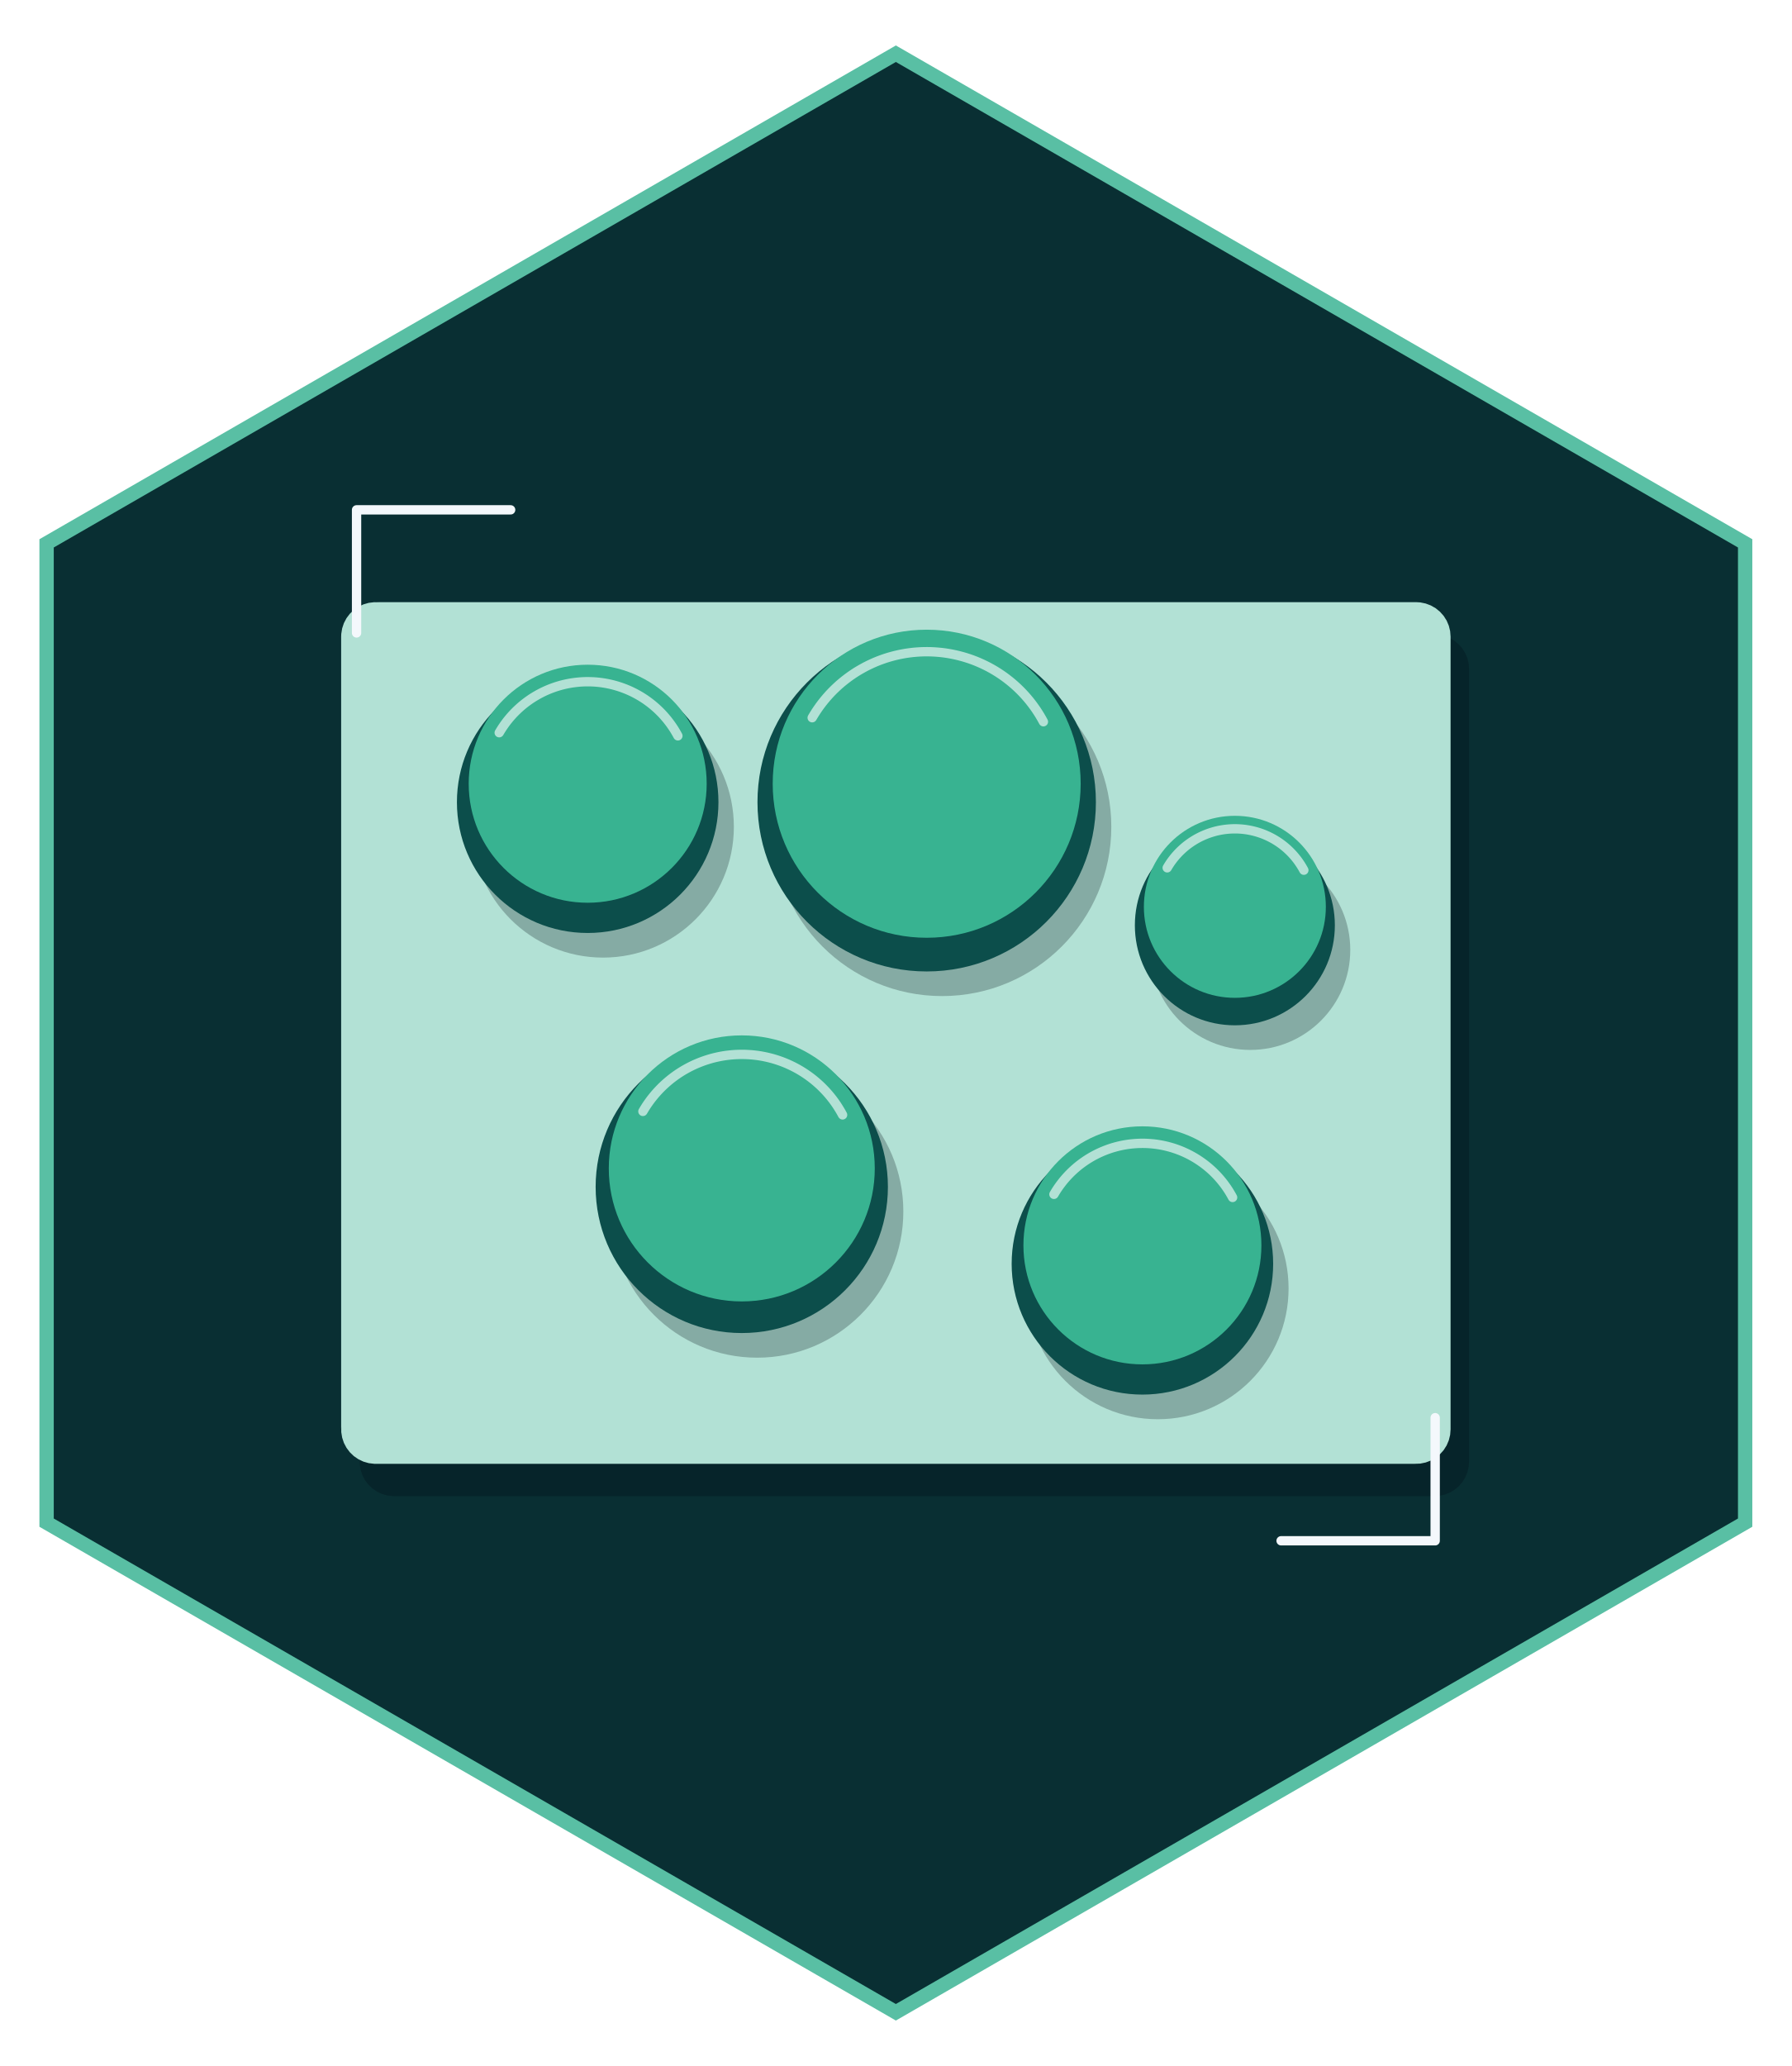
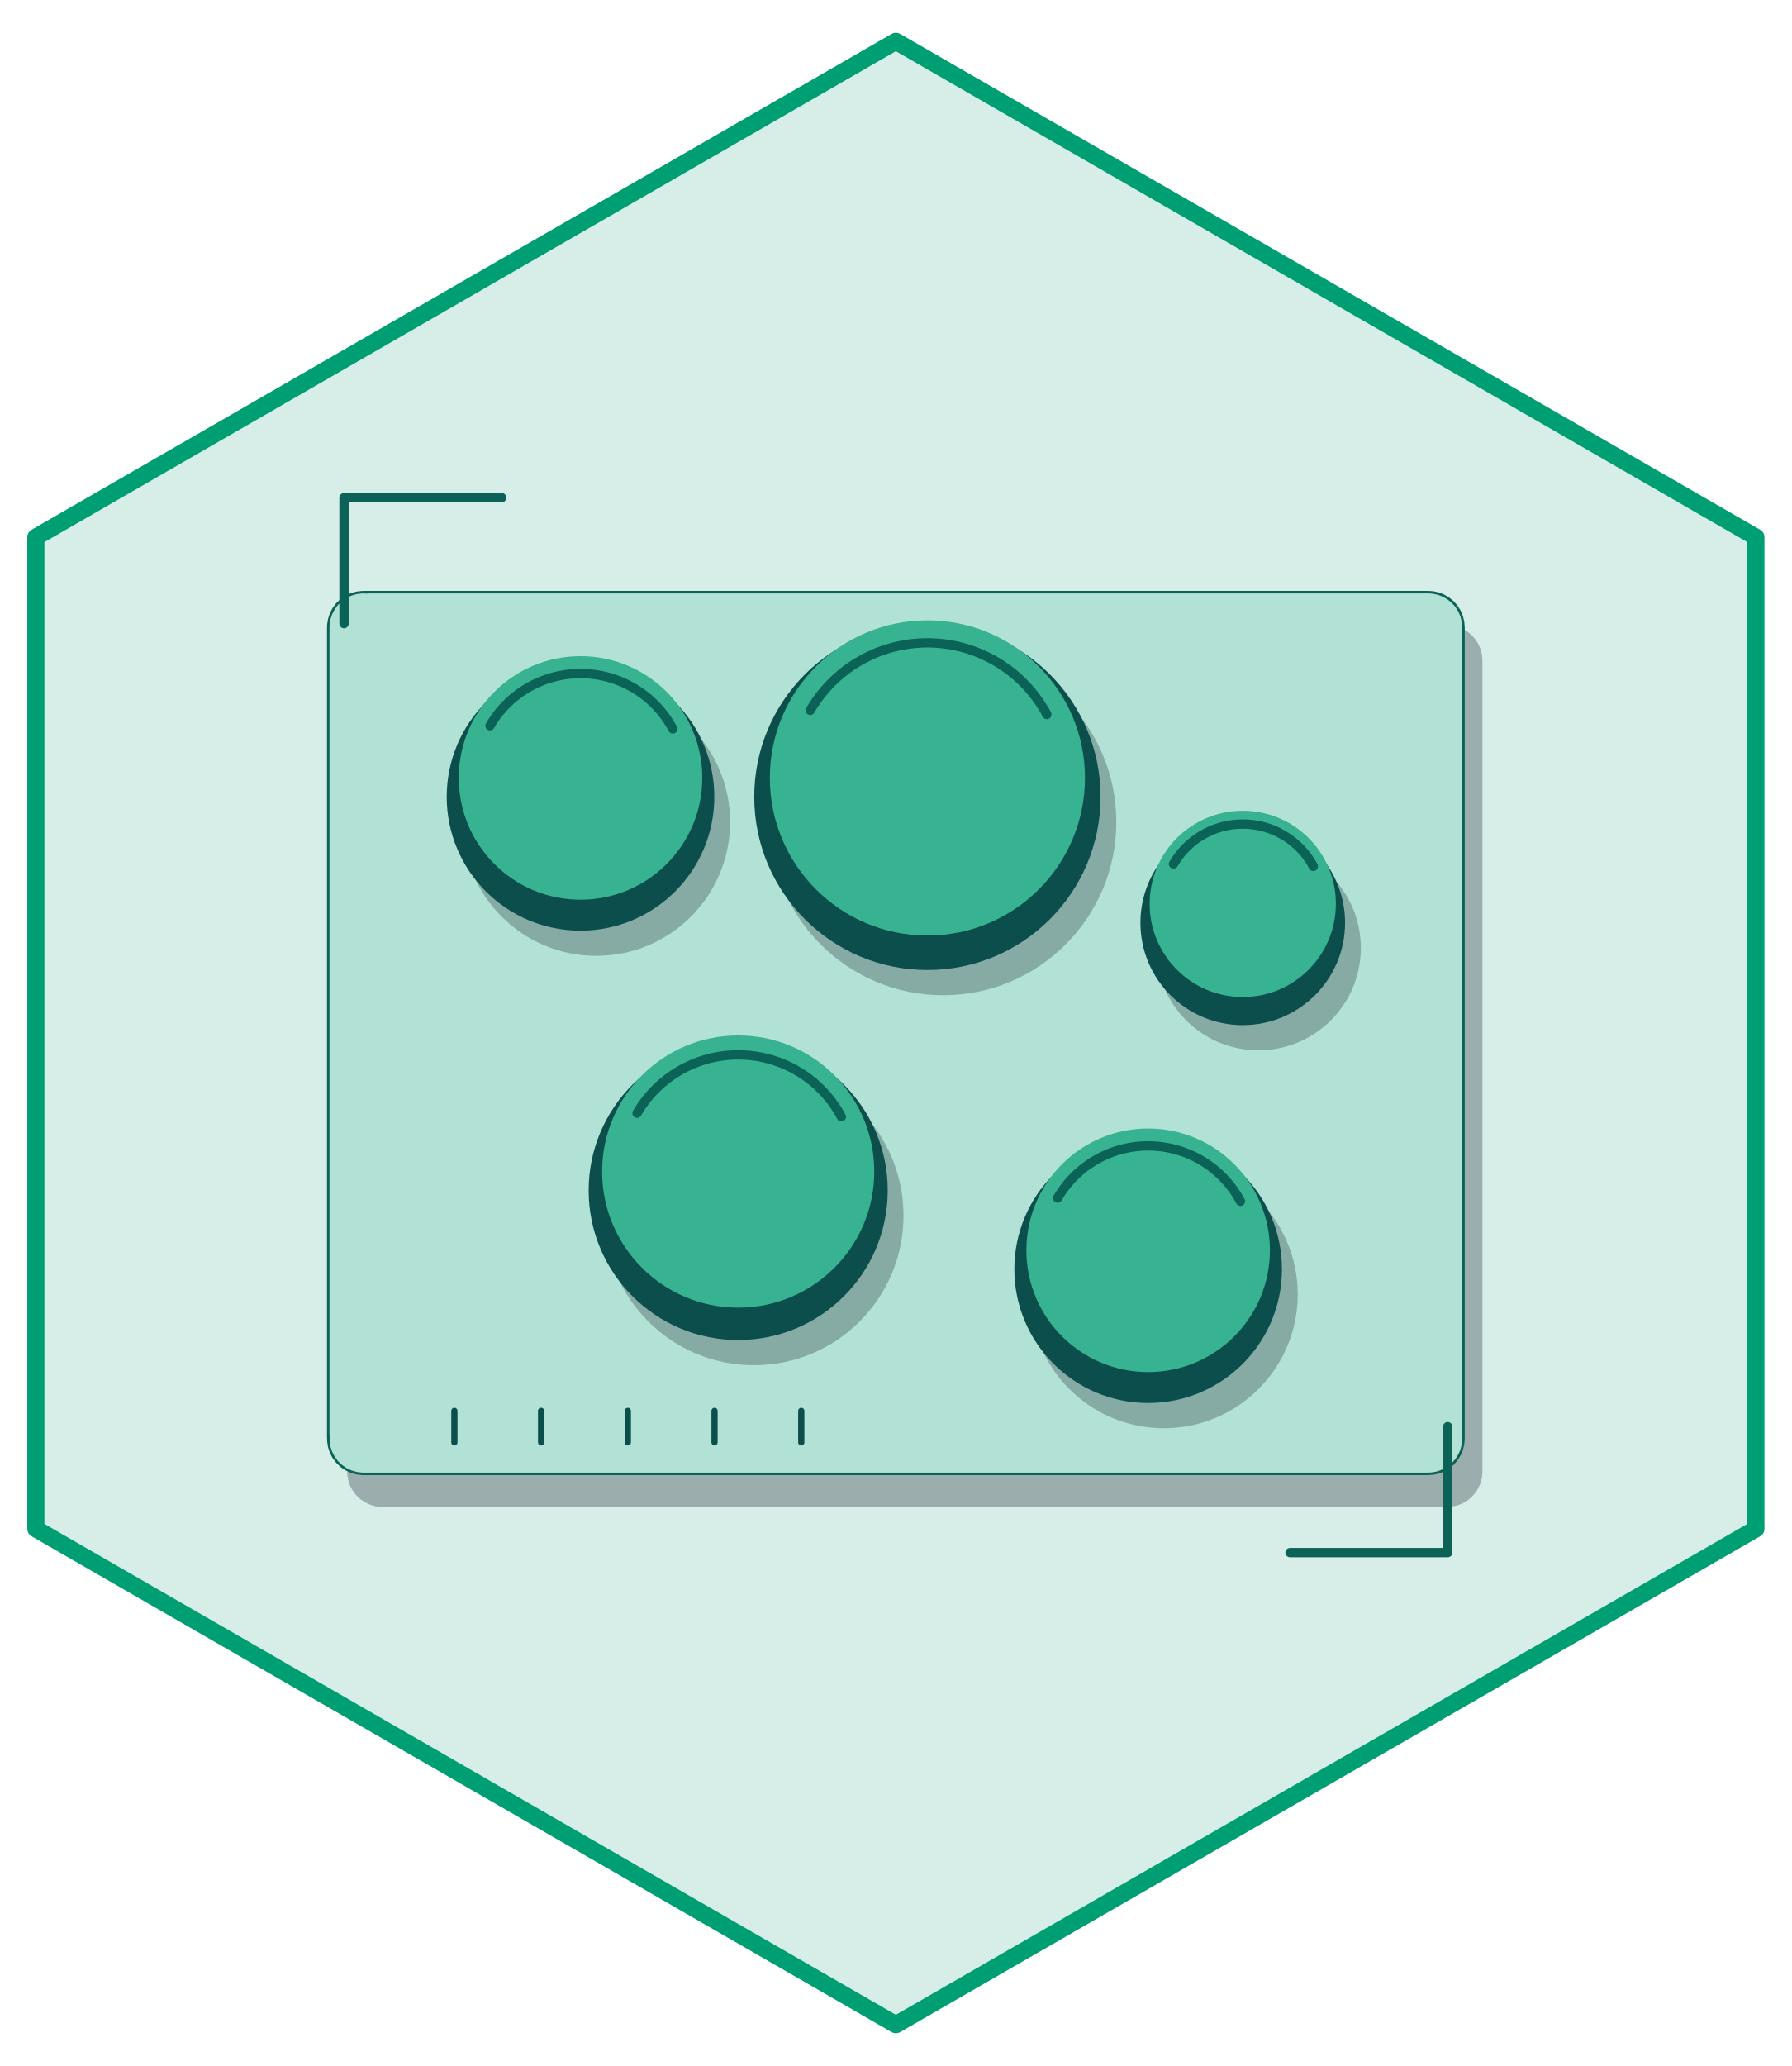
- <svg xmlns="http://www.w3.org/2000/svg" width="432" height="498" viewBox="0 0 432 498">
-   <path fill-rule="nonzero" fill="rgb(100%, 100%, 100%)" fill-opacity="1" d="M 216 4.98 L 427.68 126.988 L 427.68 371.012 L 216 493.02 L 4.32 371.012 L 4.32 126.988 Z M 216 4.98 " />
-   <path fill-rule="nonzero" fill="rgb(34.902%, 74.902%, 64.314%)" fill-opacity="1" d="M 216 10.957 L 422.496 129.977 L 422.496 368.023 L 216 487.043 L 9.504 368.023 L 9.504 129.977 Z M 216 10.957 " />
-   <path fill-rule="nonzero" fill="rgb(3.529%, 18.431%, 20%)" fill-opacity="1" d="M 216 14.941 L 419.039 131.969 L 419.039 366.031 L 216 483.059 L 12.961 366.031 L 12.961 131.969 Z M 216 14.941 " />
-   <path fill-rule="nonzero" fill="rgb(1.176%, 3.922%, 7.059%)" fill-opacity="0.278" d="M 95.02 360.641 L 345.898 360.641 L 345.562 360.633 L 346.898 360.582 L 348.207 360.312 L 349.457 359.84 L 350.617 359.172 L 351.652 358.324 L 352.539 357.324 L 353.254 356.195 L 353.777 354.965 L 354.098 353.664 L 354.207 352.332 L 354.207 161.246 L 354.098 159.91 L 353.777 158.613 L 353.254 157.383 L 352.539 156.254 L 351.652 155.254 L 350.617 154.406 L 349.457 153.738 L 348.207 153.266 L 346.898 152.996 L 345.898 152.938 L 95.02 152.938 L 96.02 152.996 L 94.684 152.941 L 93.355 153.105 L 92.074 153.477 L 90.863 154.051 L 89.766 154.809 L 88.801 155.734 L 87.996 156.805 L 87.375 157.988 L 86.953 159.258 L 86.738 160.578 L 86.711 161.246 L 86.711 352.332 L 86.738 351.664 L 86.738 353 L 86.953 354.32 L 87.375 355.59 L 87.996 356.773 L 88.801 357.844 L 89.766 358.77 L 90.863 359.527 L 92.074 360.102 L 93.355 360.473 L 94.684 360.633 Z M 95.02 360.641 " />
-   <path fill-rule="nonzero" fill="rgb(69.804%, 88.235%, 83.529%)" fill-opacity="1" d="M 90.562 352.852 L 341.438 352.852 L 341.105 352.844 L 342.441 352.793 L 343.75 352.523 L 345 352.051 L 346.16 351.383 L 347.195 350.535 L 348.082 349.535 L 348.797 348.406 L 349.32 347.176 L 349.641 345.875 L 349.746 344.543 L 349.746 153.457 L 349.641 152.125 L 349.32 150.824 L 348.797 149.594 L 348.082 148.465 L 347.195 147.465 L 346.16 146.617 L 345 145.949 L 343.75 145.477 L 342.441 145.207 L 341.438 145.148 L 90.562 145.148 L 91.562 145.207 L 90.227 145.156 L 88.898 145.316 L 87.613 145.688 L 86.406 146.262 L 85.305 147.02 L 84.344 147.945 L 83.539 149.016 L 82.918 150.199 L 82.496 151.469 L 82.281 152.789 L 82.254 153.457 L 82.254 344.543 L 82.281 343.875 L 82.281 345.211 L 82.496 346.531 L 82.918 347.801 L 83.539 348.984 L 84.344 350.055 L 85.305 350.98 L 86.406 351.738 L 87.613 352.312 L 88.898 352.684 L 90.227 352.844 Z M 90.562 352.852 " />
-   <path fill-rule="nonzero" fill="rgb(1.176%, 3.922%, 7.059%)" fill-opacity="0.251" d="M 176.938 199.301 C 176.938 216.711 162.824 230.824 145.41 230.824 C 128 230.824 113.883 216.711 113.883 199.301 C 113.883 181.887 128 167.773 145.41 167.773 C 162.824 167.773 176.938 181.887 176.938 199.301 " />
-   <path fill-rule="nonzero" fill="rgb(4.706%, 30.588%, 29.412%)" fill-opacity="1" d="M 173.223 193.363 C 173.223 210.777 159.109 224.891 141.695 224.891 C 124.285 224.891 110.168 210.777 110.168 193.363 C 110.168 175.953 124.285 161.84 141.695 161.84 C 159.109 161.84 173.223 175.953 173.223 193.363 " />
-   <path fill-rule="nonzero" fill="rgb(21.961%, 70.196%, 56.863%)" fill-opacity="1" d="M 170.387 188.914 C 170.387 204.758 157.539 217.602 141.695 217.602 C 125.852 217.602 113.008 204.758 113.008 188.914 C 113.008 173.07 125.852 160.227 141.695 160.227 C 157.539 160.227 170.387 173.07 170.387 188.914 " />
-   <path fill="none" stroke-width="2.25" stroke-linecap="round" stroke-linejoin="round" stroke="rgb(69.804%, 88.235%, 83.529%)" stroke-opacity="1" stroke-miterlimit="10" d="M 163.445 177.371 L 163.125 176.789 L 162.789 176.215 L 162.441 175.652 L 162.074 175.102 L 161.695 174.559 L 161.297 174.023 L 160.891 173.5 L 160.465 172.992 L 160.031 172.492 L 159.582 172.004 L 159.117 171.531 L 158.641 171.066 L 158.152 170.617 L 157.652 170.18 L 157.141 169.758 L 156.621 169.352 L 156.086 168.957 L 155.543 168.574 L 154.988 168.211 L 154.426 167.859 L 153.852 167.527 L 153.27 167.207 L 152.68 166.902 L 152.082 166.617 L 151.477 166.344 L 150.863 166.09 L 150.242 165.852 L 149.617 165.629 L 148.984 165.426 L 148.348 165.238 L 147.707 165.066 L 147.062 164.914 L 146.41 164.777 L 145.758 164.66 L 145.102 164.559 L 144.445 164.477 L 143.781 164.41 L 143.121 164.363 L 142.457 164.336 L 141.793 164.324 L 141.129 164.328 L 140.465 164.355 L 139.805 164.395 L 139.145 164.457 L 138.484 164.535 L 137.828 164.629 L 137.172 164.742 L 136.523 164.871 L 135.875 165.02 L 135.23 165.184 L 134.594 165.367 L 133.961 165.566 L 133.332 165.785 L 132.711 166.016 L 132.098 166.266 L 131.488 166.535 L 130.887 166.816 L 130.297 167.117 L 129.711 167.43 L 129.137 167.762 L 128.57 168.105 L 128.012 168.465 L 127.465 168.844 L 126.93 169.234 L 126.402 169.637 L 125.887 170.055 L 125.383 170.488 L 124.895 170.934 L 124.414 171.391 L 123.945 171.863 L 123.492 172.348 L 123.051 172.844 L 122.625 173.352 L 122.211 173.867 L 121.812 174.398 L 121.43 174.938 L 121.059 175.488 L 120.703 176.051 L 120.363 176.617 " />
-   <path fill-rule="nonzero" fill="rgb(1.176%, 3.922%, 7.059%)" fill-opacity="0.251" d="M 267.945 199.301 C 267.945 221.832 249.68 240.098 227.145 240.098 C 204.613 240.098 186.348 221.832 186.348 199.301 C 186.348 176.766 204.613 158.5 227.145 158.5 C 249.68 158.5 267.945 176.766 267.945 199.301 " />
-   <path fill-rule="nonzero" fill="rgb(4.706%, 30.588%, 29.412%)" fill-opacity="1" d="M 264.23 193.363 C 264.23 215.898 245.965 234.164 223.43 234.164 C 200.898 234.164 182.633 215.898 182.633 193.363 C 182.633 170.832 200.898 152.566 223.43 152.566 C 245.965 152.566 264.23 170.832 264.23 193.363 " />
-   <path fill-rule="nonzero" fill="rgb(21.961%, 70.196%, 56.863%)" fill-opacity="1" d="M 260.559 188.914 C 260.559 209.418 243.934 226.043 223.43 226.043 C 202.926 226.043 186.305 209.418 186.305 188.914 C 186.305 168.41 202.926 151.785 223.43 151.785 C 243.934 151.785 260.559 168.41 260.559 188.914 " />
-   <path fill="none" stroke-width="2.25" stroke-linecap="round" stroke-linejoin="round" stroke="rgb(69.804%, 88.235%, 83.529%)" stroke-opacity="1" stroke-miterlimit="10" d="M 251.574 173.973 L 251.16 173.223 L 250.727 172.48 L 250.273 171.754 L 249.801 171.035 L 249.309 170.336 L 248.797 169.645 L 248.27 168.969 L 247.723 168.309 L 247.156 167.66 L 246.574 167.031 L 245.977 166.418 L 245.359 165.816 L 244.727 165.238 L 244.082 164.672 L 243.418 164.125 L 242.742 163.598 L 242.055 163.086 L 241.348 162.594 L 240.633 162.121 L 239.902 161.668 L 239.16 161.234 L 238.406 160.82 L 237.645 160.43 L 236.871 160.059 L 236.086 159.707 L 235.293 159.375 L 234.492 159.066 L 233.684 158.781 L 232.863 158.516 L 232.039 158.273 L 231.211 158.055 L 230.375 157.855 L 229.535 157.68 L 228.688 157.527 L 227.84 157.395 L 226.988 157.289 L 226.133 157.207 L 225.273 157.145 L 224.418 157.105 L 223.559 157.09 L 222.699 157.098 L 221.84 157.129 L 220.98 157.184 L 220.125 157.262 L 219.273 157.363 L 218.422 157.484 L 217.578 157.633 L 216.734 157.801 L 215.898 157.992 L 215.066 158.207 L 214.238 158.441 L 213.418 158.699 L 212.609 158.98 L 211.805 159.281 L 211.008 159.605 L 210.223 159.953 L 209.445 160.316 L 208.676 160.703 L 207.922 161.113 L 207.176 161.539 L 206.441 161.984 L 205.723 162.453 L 205.016 162.938 L 204.32 163.445 L 203.641 163.969 L 202.973 164.508 L 202.32 165.066 L 201.688 165.645 L 201.066 166.238 L 200.461 166.848 L 199.875 167.473 L 199.305 168.117 L 198.75 168.773 L 198.215 169.445 L 197.699 170.129 L 197.203 170.828 L 196.723 171.539 L 196.266 172.266 L 195.824 173.004 " />
-   <path fill-rule="nonzero" fill="rgb(1.176%, 3.922%, 7.059%)" fill-opacity="0.251" d="M 325.559 228.973 C 325.559 242.285 314.766 253.078 301.449 253.078 C 288.137 253.078 277.34 242.285 277.34 228.973 C 277.34 215.656 288.137 204.863 301.449 204.863 C 314.766 204.863 325.559 215.656 325.559 228.973 " />
-   <path fill-rule="nonzero" fill="rgb(4.706%, 30.588%, 29.412%)" fill-opacity="1" d="M 321.844 223.035 C 321.844 236.352 311.051 247.145 297.734 247.145 C 284.418 247.145 273.625 236.352 273.625 223.035 C 273.625 209.723 284.418 198.93 297.734 198.93 C 311.051 198.93 321.844 209.723 321.844 223.035 " />
-   <path fill-rule="nonzero" fill="rgb(21.961%, 70.196%, 56.863%)" fill-opacity="1" d="M 319.672 218.586 C 319.672 230.703 309.852 240.523 297.734 240.523 C 285.617 240.523 275.797 230.703 275.797 218.586 C 275.797 206.469 285.617 196.648 297.734 196.648 C 309.852 196.648 319.672 206.469 319.672 218.586 " />
-   <path fill="none" stroke-width="2.25" stroke-linecap="round" stroke-linejoin="round" stroke="rgb(69.804%, 88.235%, 83.529%)" stroke-opacity="1" stroke-miterlimit="10" d="M 314.367 209.758 L 314.121 209.312 L 313.863 208.875 L 313.598 208.445 L 313.316 208.023 L 313.027 207.605 L 312.727 207.199 L 312.41 206.801 L 312.09 206.41 L 311.754 206.027 L 311.41 205.656 L 311.055 205.293 L 310.691 204.938 L 310.32 204.594 L 309.938 204.262 L 309.547 203.938 L 309.148 203.625 L 308.738 203.324 L 308.324 203.035 L 307.898 202.754 L 307.469 202.488 L 307.031 202.23 L 306.586 201.988 L 306.133 201.754 L 305.676 201.535 L 305.211 201.328 L 304.746 201.133 L 304.27 200.949 L 303.793 200.781 L 303.309 200.625 L 302.82 200.48 L 302.332 200.352 L 301.836 200.234 L 301.34 200.129 L 300.84 200.039 L 300.34 199.961 L 299.836 199.898 L 299.332 199.848 L 298.824 199.812 L 298.316 199.789 L 297.809 199.781 L 297.301 199.785 L 296.793 199.805 L 296.289 199.836 L 295.781 199.883 L 295.277 199.941 L 294.777 200.016 L 294.273 200.102 L 293.777 200.199 L 293.281 200.312 L 292.789 200.441 L 292.305 200.582 L 291.82 200.734 L 291.34 200.898 L 290.863 201.078 L 290.395 201.27 L 289.93 201.473 L 289.469 201.688 L 289.016 201.918 L 288.57 202.156 L 288.129 202.41 L 287.695 202.676 L 287.27 202.949 L 286.852 203.238 L 286.441 203.535 L 286.039 203.844 L 285.645 204.164 L 285.262 204.496 L 284.887 204.836 L 284.52 205.188 L 284.16 205.547 L 283.816 205.918 L 283.477 206.297 L 283.152 206.684 L 282.836 207.082 L 282.531 207.484 L 282.234 207.898 L 281.953 208.32 L 281.68 208.75 L 281.422 209.184 " />
-   <path fill-rule="nonzero" fill="rgb(1.176%, 3.922%, 7.059%)" fill-opacity="0.251" d="M 217.801 292.023 C 217.801 311.484 202.023 327.262 182.562 327.262 C 163.102 327.262 147.328 311.484 147.328 292.023 C 147.328 272.566 163.102 256.789 182.562 256.789 C 202.023 256.789 217.801 272.566 217.801 292.023 " />
-   <path fill-rule="nonzero" fill="rgb(4.706%, 30.588%, 29.412%)" fill-opacity="1" d="M 214.082 286.09 C 214.082 305.551 198.309 321.324 178.848 321.324 C 159.387 321.324 143.613 305.551 143.613 286.09 C 143.613 266.629 159.387 250.855 178.848 250.855 C 198.309 250.855 214.082 266.629 214.082 286.09 " />
-   <path fill-rule="nonzero" fill="rgb(21.961%, 70.196%, 56.863%)" fill-opacity="1" d="M 210.914 281.641 C 210.914 299.348 196.559 313.703 178.848 313.703 C 161.141 313.703 146.785 299.348 146.785 281.641 C 146.785 263.93 161.141 249.574 178.848 249.574 C 196.559 249.574 210.914 263.93 210.914 281.641 " />
-   <path fill="none" stroke-width="2.25" stroke-linecap="round" stroke-linejoin="round" stroke="rgb(69.804%, 88.235%, 83.529%)" stroke-opacity="1" stroke-miterlimit="10" d="M 203.156 268.738 L 202.797 268.086 L 202.422 267.449 L 202.031 266.82 L 201.625 266.199 L 201.199 265.594 L 200.758 264.996 L 200.301 264.414 L 199.828 263.844 L 199.34 263.285 L 198.836 262.742 L 198.32 262.211 L 197.789 261.691 L 197.242 261.191 L 196.684 260.703 L 196.113 260.23 L 195.527 259.773 L 194.93 259.332 L 194.324 258.91 L 193.703 258.5 L 193.074 258.109 L 192.434 257.734 L 191.781 257.379 L 191.125 257.039 L 190.453 256.719 L 189.777 256.414 L 189.094 256.129 L 188.402 255.863 L 187.703 255.617 L 186.996 255.387 L 186.285 255.176 L 185.566 254.988 L 184.844 254.816 L 184.117 254.664 L 183.391 254.531 L 182.656 254.418 L 181.918 254.328 L 181.18 254.254 L 180.441 254.203 L 179.699 254.168 L 178.957 254.156 L 178.215 254.164 L 177.473 254.191 L 176.734 254.238 L 175.996 254.305 L 175.258 254.391 L 174.523 254.496 L 173.793 254.621 L 173.066 254.77 L 172.34 254.934 L 171.621 255.117 L 170.91 255.324 L 170.203 255.547 L 169.5 255.789 L 168.805 256.051 L 168.121 256.328 L 167.441 256.625 L 166.77 256.941 L 166.105 257.277 L 165.453 257.629 L 164.809 257.996 L 164.176 258.383 L 163.555 258.785 L 162.941 259.207 L 162.344 259.641 L 161.754 260.094 L 161.18 260.562 L 160.617 261.047 L 160.07 261.543 L 159.531 262.055 L 159.012 262.582 L 158.504 263.125 L 158.012 263.676 L 157.535 264.246 L 157.07 264.824 L 156.625 265.418 L 156.195 266.02 L 155.781 266.637 L 155.387 267.262 L 155.008 267.898 " />
-   <path fill-rule="nonzero" fill="rgb(1.176%, 3.922%, 7.059%)" fill-opacity="0.251" d="M 310.684 310.57 C 310.684 327.98 296.57 342.098 279.16 342.098 C 261.746 342.098 247.633 327.98 247.633 310.57 C 247.633 293.156 261.746 279.043 279.16 279.043 C 296.57 279.043 310.684 293.156 310.684 310.57 " />
-   <path fill-rule="nonzero" fill="rgb(4.706%, 30.588%, 29.412%)" fill-opacity="1" d="M 306.969 304.637 C 306.969 322.047 292.855 336.16 275.441 336.16 C 258.031 336.16 243.918 322.047 243.918 304.637 C 243.918 287.223 258.031 273.109 275.441 273.109 C 292.855 273.109 306.969 287.223 306.969 304.637 " />
-   <path fill-rule="nonzero" fill="rgb(21.961%, 70.196%, 56.863%)" fill-opacity="1" d="M 304.133 300.184 C 304.133 316.027 291.289 328.875 275.441 328.875 C 259.598 328.875 246.754 316.027 246.754 300.184 C 246.754 284.34 259.598 271.496 275.441 271.496 C 291.289 271.496 304.133 284.34 304.133 300.184 " />
-   <path fill="none" stroke-width="2.25" stroke-linecap="round" stroke-linejoin="round" stroke="rgb(69.804%, 88.235%, 83.529%)" stroke-opacity="1" stroke-miterlimit="10" d="M 297.191 288.641 L 296.871 288.059 L 296.535 287.488 L 296.188 286.922 L 295.82 286.371 L 295.441 285.828 L 295.047 285.293 L 294.637 284.773 L 294.215 284.262 L 293.777 283.762 L 293.328 283.273 L 292.863 282.801 L 292.391 282.336 L 291.902 281.887 L 291.402 281.453 L 290.891 281.031 L 290.367 280.621 L 289.832 280.227 L 289.289 279.848 L 288.734 279.48 L 288.172 279.133 L 287.598 278.797 L 287.016 278.477 L 286.426 278.172 L 285.828 277.887 L 285.223 277.613 L 284.609 277.359 L 283.992 277.121 L 283.363 276.898 L 282.734 276.695 L 282.098 276.508 L 281.453 276.336 L 280.809 276.184 L 280.16 276.047 L 279.508 275.93 L 278.852 275.828 L 278.191 275.746 L 277.531 275.684 L 276.867 275.637 L 276.203 275.605 L 275.543 275.594 L 274.879 275.602 L 274.215 275.625 L 273.551 275.668 L 272.891 275.727 L 272.23 275.805 L 271.574 275.898 L 270.918 276.012 L 270.27 276.141 L 269.621 276.289 L 268.98 276.457 L 268.34 276.637 L 267.707 276.836 L 267.078 277.055 L 266.457 277.289 L 265.844 277.539 L 265.234 277.805 L 264.637 278.086 L 264.043 278.387 L 263.457 278.699 L 262.883 279.031 L 262.316 279.375 L 261.758 279.738 L 261.211 280.113 L 260.676 280.504 L 260.148 280.906 L 259.637 281.324 L 259.133 281.758 L 258.641 282.203 L 258.16 282.664 L 257.695 283.133 L 257.242 283.617 L 256.801 284.113 L 256.371 284.621 L 255.961 285.141 L 255.562 285.668 L 255.176 286.211 L 254.805 286.758 L 254.449 287.32 L 254.113 287.891 " />
-   <path fill="none" stroke-width="2.25" stroke-linecap="round" stroke-linejoin="round" stroke="rgb(95.686%, 97.255%, 98.824%)" stroke-opacity="1" stroke-miterlimit="10" d="M 85.969 152.566 L 85.969 122.895 L 123.121 122.895 " />
-   <path fill="none" stroke-width="2.25" stroke-linecap="round" stroke-linejoin="round" stroke="rgb(95.686%, 97.255%, 98.824%)" stroke-opacity="1" stroke-miterlimit="10" d="M 308.879 371.398 L 346.031 371.398 L 346.031 341.727 " />
+ <svg xmlns="http://www.w3.org/2000/svg" width="432pt" height="498pt" viewBox="0 0 432 498">
+   <path fill-rule="nonzero" fill="rgb(84.314%, 92.941%, 90.588%)" fill-opacity="1" stroke-width="4.125" stroke-linecap="round" stroke-linejoin="round" stroke="rgb(0%, 61.961%, 45.098%)" stroke-opacity="1" stroke-miterlimit="10" d="M 216 9.961 L 423.359 129.48 L 423.359 368.52 L 216 488.039 L 8.641 368.52 L 8.641 129.48 Z M 216 9.961 " />
+   <path fill-rule="nonzero" fill="rgb(1.176%, 3.922%, 7.059%)" fill-opacity="0.278" d="M 92.207 363.238 L 348.918 363.238 L 348.574 363.23 L 349.941 363.176 L 351.285 362.902 L 352.562 362.418 L 353.746 361.734 L 354.809 360.867 L 355.715 359.844 L 356.445 358.688 L 356.98 357.43 L 357.309 356.102 L 357.418 354.734 L 357.418 159.203 L 357.309 157.84 L 356.98 156.512 L 356.445 155.254 L 355.715 154.098 L 354.809 153.074 L 353.746 152.207 L 352.562 151.523 L 351.285 151.039 L 349.941 150.766 L 348.918 150.703 L 92.207 150.703 L 93.23 150.766 L 91.863 150.711 L 90.504 150.875 L 89.191 151.254 L 87.953 151.84 L 86.828 152.617 L 85.844 153.566 L 85.02 154.66 L 84.383 155.871 L 83.953 157.168 L 83.73 158.52 L 83.703 159.203 L 83.703 354.734 L 83.73 354.051 L 83.73 355.422 L 83.953 356.77 L 84.383 358.07 L 85.02 359.281 L 85.844 360.375 L 86.828 361.32 L 87.953 362.098 L 89.191 362.684 L 90.504 363.066 L 91.863 363.23 Z M 92.207 363.238 " />
+   <path fill-rule="nonzero" fill="rgb(69.804%, 88.235%, 83.529%)" fill-opacity="1" stroke-width="0.6" stroke-linecap="round" stroke-linejoin="round" stroke="rgb(3.922%, 38.824%, 33.725%)" stroke-opacity="1" stroke-miterlimit="10" d="M 87.645 355.266 L 344.355 355.266 L 344.016 355.262 L 345.383 355.207 L 346.723 354.934 L 348 354.445 L 349.184 353.762 L 350.246 352.898 L 351.152 351.875 L 351.883 350.719 L 352.422 349.457 L 352.746 348.129 L 352.859 346.766 L 352.859 151.234 L 352.746 149.871 L 352.422 148.543 L 351.883 147.281 L 351.152 146.125 L 350.246 145.102 L 349.184 144.238 L 348 143.555 L 346.723 143.066 L 345.383 142.793 L 344.355 142.734 L 87.645 142.734 L 88.668 142.793 L 87.301 142.738 L 85.941 142.902 L 84.629 143.285 L 83.395 143.871 L 82.266 144.648 L 81.281 145.598 L 80.457 146.691 L 79.824 147.902 L 79.391 149.199 L 79.172 150.551 L 79.141 151.234 L 79.141 346.766 L 79.172 346.082 L 79.172 347.449 L 79.391 348.801 L 79.824 350.098 L 80.457 351.309 L 81.281 352.402 L 82.266 353.352 L 83.395 354.129 L 84.629 354.715 L 85.941 355.098 L 87.301 355.262 Z M 87.645 355.266 " />
+   <path fill-rule="nonzero" fill="rgb(1.176%, 3.922%, 7.059%)" fill-opacity="0.251" d="M 176.031 198.145 C 176.031 215.961 161.586 230.402 143.77 230.402 C 125.953 230.402 111.512 215.961 111.512 198.145 C 111.512 180.328 125.953 165.883 143.77 165.883 C 161.586 165.883 176.031 180.328 176.031 198.145 " />
+   <path fill-rule="nonzero" fill="rgb(4.706%, 30.588%, 29.412%)" fill-opacity="1" d="M 172.227 192.07 C 172.227 209.887 157.785 224.332 139.969 224.332 C 122.152 224.332 107.707 209.887 107.707 192.07 C 107.707 174.254 122.152 159.812 139.969 159.812 C 157.785 159.812 172.227 174.254 172.227 192.07 " />
+   <path fill-rule="nonzero" fill="rgb(21.961%, 70.196%, 56.863%)" fill-opacity="1" d="M 169.324 187.516 C 169.324 203.73 156.18 216.871 139.969 216.871 C 123.754 216.871 110.613 203.73 110.613 187.516 C 110.613 171.305 123.754 158.16 139.969 158.16 C 156.18 158.16 169.324 171.305 169.324 187.516 " />
+   <path fill="none" stroke-width="2.25" stroke-linecap="round" stroke-linejoin="round" stroke="rgb(3.922%, 38.824%, 33.725%)" stroke-opacity="1" stroke-miterlimit="10" d="M 162.223 175.703 L 161.895 175.109 L 161.551 174.523 L 161.195 173.949 L 160.82 173.383 L 160.43 172.824 L 160.027 172.281 L 159.609 171.746 L 159.176 171.223 L 158.727 170.711 L 158.27 170.215 L 157.793 169.727 L 157.309 169.254 L 156.809 168.793 L 156.297 168.348 L 155.773 167.918 L 155.238 167.5 L 154.691 167.094 L 154.137 166.707 L 153.57 166.332 L 152.992 165.973 L 152.406 165.633 L 151.812 165.305 L 151.207 164.992 L 150.594 164.699 L 149.977 164.422 L 149.348 164.16 L 148.715 163.918 L 148.074 163.691 L 147.426 163.48 L 146.777 163.289 L 146.121 163.113 L 145.457 162.957 L 144.793 162.82 L 144.125 162.699 L 143.453 162.598 L 142.781 162.512 L 142.105 162.445 L 141.426 162.395 L 140.746 162.367 L 140.066 162.355 L 139.391 162.359 L 138.711 162.387 L 138.031 162.43 L 137.355 162.488 L 136.68 162.57 L 136.008 162.668 L 135.34 162.781 L 134.672 162.914 L 134.012 163.066 L 133.352 163.234 L 132.699 163.422 L 132.051 163.629 L 131.41 163.848 L 130.773 164.086 L 130.145 164.344 L 129.523 164.617 L 128.91 164.906 L 128.301 165.211 L 127.703 165.531 L 127.117 165.871 L 126.535 166.227 L 125.965 166.594 L 125.406 166.977 L 124.855 167.379 L 124.32 167.793 L 123.793 168.219 L 123.277 168.66 L 122.773 169.117 L 122.285 169.586 L 121.805 170.07 L 121.344 170.562 L 120.891 171.07 L 120.453 171.59 L 120.031 172.121 L 119.621 172.664 L 119.23 173.215 L 118.852 173.781 L 118.488 174.352 L 118.141 174.934 " />
+   <path fill-rule="nonzero" fill="rgb(1.176%, 3.922%, 7.059%)" fill-opacity="0.251" d="M 269.152 198.145 C 269.152 221.199 250.461 239.891 227.406 239.891 C 204.348 239.891 185.656 221.199 185.656 198.145 C 185.656 175.086 204.348 156.395 227.406 156.395 C 250.461 156.395 269.152 175.086 269.152 198.145 " />
+   <path fill-rule="nonzero" fill="rgb(4.706%, 30.588%, 29.412%)" fill-opacity="1" d="M 265.352 192.07 C 265.352 215.129 246.66 233.82 223.602 233.82 C 200.547 233.82 181.855 215.129 181.855 192.07 C 181.855 169.016 200.547 150.324 223.602 150.324 C 246.66 150.324 265.352 169.016 265.352 192.07 " />
+   <path fill-rule="nonzero" fill="rgb(21.961%, 70.196%, 56.863%)" fill-opacity="1" d="M 261.594 187.516 C 261.594 208.5 244.586 225.508 223.602 225.508 C 202.621 225.508 185.613 208.5 185.613 187.516 C 185.613 166.535 202.621 149.527 223.602 149.527 C 244.586 149.527 261.594 166.535 261.594 187.516 " />
+   <path fill="none" stroke-width="2.25" stroke-linecap="round" stroke-linejoin="round" stroke="rgb(3.922%, 38.824%, 33.725%)" stroke-opacity="1" stroke-miterlimit="10" d="M 252.402 172.23 L 251.98 171.461 L 251.535 170.703 L 251.07 169.957 L 250.59 169.223 L 250.086 168.504 L 249.562 167.801 L 249.02 167.109 L 248.461 166.43 L 247.883 165.77 L 247.285 165.125 L 246.672 164.496 L 246.043 163.883 L 245.398 163.289 L 244.734 162.711 L 244.059 162.152 L 243.363 161.609 L 242.66 161.09 L 241.938 160.586 L 241.203 160.102 L 240.457 159.637 L 239.699 159.195 L 238.93 158.773 L 238.148 158.371 L 237.355 157.988 L 236.555 157.629 L 235.742 157.293 L 234.922 156.977 L 234.094 156.684 L 233.258 156.41 L 232.414 156.164 L 231.562 155.938 L 230.707 155.734 L 229.848 155.555 L 228.984 155.398 L 228.113 155.266 L 227.242 155.156 L 226.367 155.07 L 225.488 155.008 L 224.613 154.969 L 223.734 154.953 L 222.855 154.961 L 221.977 154.992 L 221.098 155.051 L 220.223 155.129 L 219.348 155.23 L 218.48 155.359 L 217.613 155.508 L 216.75 155.68 L 215.895 155.875 L 215.043 156.094 L 214.199 156.336 L 213.359 156.602 L 212.527 156.887 L 211.707 157.195 L 210.891 157.527 L 210.086 157.879 L 209.293 158.254 L 208.508 158.652 L 207.734 159.066 L 206.973 159.504 L 206.223 159.961 L 205.484 160.441 L 204.758 160.938 L 204.047 161.453 L 203.352 161.988 L 202.672 162.543 L 202.004 163.117 L 201.352 163.707 L 200.719 164.312 L 200.102 164.938 L 199.5 165.578 L 198.914 166.234 L 198.352 166.906 L 197.805 167.594 L 197.273 168.297 L 196.766 169.012 L 196.273 169.738 L 195.805 170.48 L 195.355 171.234 " />
+   <path fill-rule="nonzero" fill="rgb(1.176%, 3.922%, 7.059%)" fill-opacity="0.251" d="M 328.105 228.504 C 328.105 242.129 317.062 253.176 303.438 253.176 C 289.812 253.176 278.766 242.129 278.766 228.504 C 278.766 214.883 289.812 203.836 303.438 203.836 C 317.062 203.836 328.105 214.883 328.105 228.504 " />
+   <path fill-rule="nonzero" fill="rgb(4.706%, 30.588%, 29.412%)" fill-opacity="1" d="M 324.305 222.434 C 324.305 236.059 313.258 247.102 299.637 247.102 C 286.012 247.102 274.965 236.059 274.965 222.434 C 274.965 208.809 286.012 197.766 299.637 197.766 C 313.258 197.766 324.305 208.809 324.305 222.434 " />
+   <path fill-rule="nonzero" fill="rgb(21.961%, 70.196%, 56.863%)" fill-opacity="1" d="M 322.086 217.879 C 322.086 230.277 312.035 240.328 299.637 240.328 C 287.238 240.328 277.188 230.277 277.188 217.879 C 277.188 205.48 287.238 195.43 299.637 195.43 C 312.035 195.43 322.086 205.48 322.086 217.879 " />
+   <path fill="none" stroke-width="2.25" stroke-linecap="round" stroke-linejoin="round" stroke="rgb(3.922%, 38.824%, 33.725%)" stroke-opacity="1" stroke-miterlimit="10" d="M 316.652 208.844 L 316.402 208.391 L 316.141 207.941 L 315.867 207.504 L 315.582 207.07 L 315.281 206.645 L 314.973 206.227 L 314.652 205.82 L 314.324 205.418 L 313.98 205.027 L 313.629 204.648 L 313.266 204.277 L 312.895 203.914 L 312.512 203.562 L 312.121 203.223 L 311.723 202.891 L 311.312 202.57 L 310.895 202.262 L 310.469 201.965 L 310.035 201.68 L 309.594 201.406 L 309.148 201.145 L 308.691 200.895 L 308.23 200.656 L 307.762 200.43 L 307.289 200.219 L 306.809 200.02 L 306.324 199.832 L 305.832 199.66 L 305.34 199.5 L 304.84 199.352 L 304.34 199.219 L 303.832 199.098 L 303.324 198.992 L 302.812 198.898 L 302.301 198.82 L 301.785 198.758 L 301.27 198.707 L 300.75 198.668 L 300.23 198.645 L 299.711 198.637 L 299.191 198.641 L 298.672 198.66 L 298.156 198.695 L 297.637 198.742 L 297.121 198.801 L 296.609 198.875 L 296.094 198.965 L 295.586 199.066 L 295.078 199.184 L 294.578 199.312 L 294.078 199.453 L 293.582 199.609 L 293.09 199.781 L 292.605 199.961 L 292.125 200.156 L 291.648 200.367 L 291.18 200.59 L 290.715 200.82 L 290.258 201.066 L 289.809 201.328 L 289.363 201.598 L 288.93 201.879 L 288.5 202.172 L 288.078 202.477 L 287.668 202.793 L 287.266 203.121 L 286.871 203.461 L 286.488 203.809 L 286.113 204.168 L 285.746 204.535 L 285.391 204.914 L 285.047 205.305 L 284.711 205.699 L 284.391 206.105 L 284.078 206.52 L 283.777 206.941 L 283.488 207.375 L 283.211 207.812 L 282.941 208.258 " />
+   <path fill-rule="nonzero" fill="rgb(1.176%, 3.922%, 7.059%)" fill-opacity="0.251" d="M 217.84 293.023 C 217.84 312.938 201.699 329.082 181.785 329.082 C 161.871 329.082 145.73 312.938 145.73 293.023 C 145.73 273.113 161.871 256.969 181.785 256.969 C 201.699 256.969 217.84 273.113 217.84 293.023 " />
+   <path fill-rule="nonzero" fill="rgb(4.706%, 30.588%, 29.412%)" fill-opacity="1" d="M 214.039 286.953 C 214.039 306.867 197.898 323.008 177.984 323.008 C 158.07 323.008 141.93 306.867 141.93 286.953 C 141.93 267.039 158.07 250.898 177.984 250.898 C 197.898 250.898 214.039 267.039 214.039 286.953 " />
+   <path fill-rule="nonzero" fill="rgb(21.961%, 70.196%, 56.863%)" fill-opacity="1" d="M 210.793 282.398 C 210.793 300.52 196.105 315.207 177.984 315.207 C 159.863 315.207 145.176 300.52 145.176 282.398 C 145.176 264.277 159.863 249.59 177.984 249.59 C 196.105 249.59 210.793 264.277 210.793 282.398 " />
+   <path fill="none" stroke-width="2.25" stroke-linecap="round" stroke-linejoin="round" stroke="rgb(3.922%, 38.824%, 33.725%)" stroke-opacity="1" stroke-miterlimit="10" d="M 202.855 269.195 L 202.492 268.531 L 202.109 267.875 L 201.707 267.234 L 201.289 266.602 L 200.855 265.98 L 200.402 265.371 L 199.934 264.773 L 199.449 264.188 L 198.953 263.617 L 198.438 263.059 L 197.906 262.516 L 197.363 261.988 L 196.805 261.473 L 196.234 260.977 L 195.648 260.492 L 195.051 260.023 L 194.441 259.574 L 193.82 259.141 L 193.184 258.723 L 192.539 258.32 L 191.887 257.938 L 191.219 257.574 L 190.547 257.227 L 189.859 256.898 L 189.168 256.586 L 188.469 256.297 L 187.758 256.023 L 187.043 255.77 L 186.32 255.535 L 185.594 255.32 L 184.859 255.125 L 184.121 254.949 L 183.379 254.797 L 182.629 254.66 L 181.879 254.547 L 181.125 254.449 L 180.371 254.375 L 179.613 254.324 L 178.855 254.289 L 178.098 254.277 L 177.336 254.281 L 176.578 254.309 L 175.82 254.359 L 175.062 254.426 L 174.309 254.516 L 173.559 254.625 L 172.812 254.754 L 172.066 254.902 L 171.328 255.07 L 170.59 255.262 L 169.859 255.469 L 169.137 255.699 L 168.418 255.945 L 167.707 256.215 L 167.004 256.5 L 166.312 256.805 L 165.625 257.129 L 164.945 257.469 L 164.277 257.828 L 163.621 258.207 L 162.973 258.602 L 162.336 259.016 L 161.711 259.445 L 161.094 259.891 L 160.496 260.352 L 159.906 260.832 L 159.328 261.324 L 158.77 261.836 L 158.219 262.359 L 157.688 262.898 L 157.168 263.453 L 156.664 264.02 L 156.176 264.598 L 155.703 265.191 L 155.246 265.797 L 154.805 266.414 L 154.383 267.047 L 153.977 267.688 L 153.59 268.336 " />
+   <path fill-rule="nonzero" fill="rgb(1.176%, 3.922%, 7.059%)" fill-opacity="0.251" d="M 312.887 312 C 312.887 329.816 298.445 344.262 280.629 344.262 C 262.812 344.262 248.367 329.816 248.367 312 C 248.367 294.184 262.812 279.742 280.629 279.742 C 298.445 279.742 312.887 294.184 312.887 312 " />
+   <path fill-rule="nonzero" fill="rgb(4.706%, 30.588%, 29.412%)" fill-opacity="1" d="M 309.086 305.93 C 309.086 323.746 294.641 338.188 276.824 338.188 C 259.008 338.188 244.566 323.746 244.566 305.93 C 244.566 288.113 259.008 273.668 276.824 273.668 C 294.641 273.668 309.086 288.113 309.086 305.93 " />
+   <path fill-rule="nonzero" fill="rgb(21.961%, 70.196%, 56.863%)" fill-opacity="1" d="M 306.184 301.375 C 306.184 317.586 293.039 330.73 276.824 330.73 C 260.613 330.73 247.469 317.586 247.469 301.375 C 247.469 285.16 260.613 272.02 276.824 272.02 C 293.039 272.02 306.184 285.16 306.184 301.375 " />
+   <path fill="none" stroke-width="2.25" stroke-linecap="round" stroke-linejoin="round" stroke="rgb(3.922%, 38.824%, 33.725%)" stroke-opacity="1" stroke-miterlimit="10" d="M 299.078 289.562 L 298.754 288.969 L 298.41 288.383 L 298.051 287.805 L 297.676 287.238 L 297.289 286.684 L 296.883 286.137 L 296.465 285.605 L 296.031 285.082 L 295.586 284.57 L 295.125 284.07 L 294.652 283.586 L 294.164 283.113 L 293.664 282.652 L 293.156 282.207 L 292.633 281.773 L 292.098 281.355 L 291.551 280.953 L 290.992 280.562 L 290.426 280.191 L 289.852 279.832 L 289.262 279.488 L 288.668 279.164 L 288.062 278.852 L 287.453 278.559 L 286.832 278.281 L 286.207 278.02 L 285.57 277.777 L 284.93 277.547 L 284.285 277.34 L 283.633 277.148 L 282.977 276.973 L 282.316 276.816 L 281.652 276.676 L 280.984 276.559 L 280.312 276.453 L 279.637 276.371 L 278.961 276.301 L 278.285 276.254 L 277.605 276.223 L 276.926 276.211 L 276.246 276.219 L 275.566 276.242 L 274.891 276.285 L 274.215 276.348 L 273.539 276.426 L 272.867 276.523 L 272.195 276.641 L 271.531 276.773 L 270.867 276.926 L 270.211 277.094 L 269.559 277.281 L 268.91 277.484 L 268.27 277.707 L 267.633 277.945 L 267.004 278.203 L 266.383 278.473 L 265.766 278.762 L 265.16 279.07 L 264.562 279.391 L 263.973 279.73 L 263.395 280.082 L 262.824 280.453 L 262.266 280.836 L 261.715 281.234 L 261.176 281.648 L 260.648 282.078 L 260.137 282.52 L 259.633 282.977 L 259.141 283.445 L 258.664 283.926 L 258.199 284.422 L 257.75 284.93 L 257.312 285.449 L 256.891 285.98 L 256.48 286.523 L 256.086 287.074 L 255.707 287.637 L 255.344 288.211 L 254.996 288.793 " />
+   <path fill="none" stroke-width="1.5" stroke-linecap="round" stroke-linejoin="round" stroke="rgb(4.706%, 30.588%, 29.412%)" stroke-opacity="1" stroke-miterlimit="10" d="M 109.555 347.676 L 109.555 340.086 " />
+   <path fill="none" stroke-width="1.5" stroke-linecap="round" stroke-linejoin="round" stroke="rgb(4.706%, 30.588%, 29.412%)" stroke-opacity="1" stroke-miterlimit="10" d="M 130.465 347.676 L 130.465 340.086 " />
+   <path fill="none" stroke-width="1.5" stroke-linecap="round" stroke-linejoin="round" stroke="rgb(4.706%, 30.588%, 29.412%)" stroke-opacity="1" stroke-miterlimit="10" d="M 151.371 347.676 L 151.371 340.086 " />
+   <path fill="none" stroke-width="1.5" stroke-linecap="round" stroke-linejoin="round" stroke="rgb(4.706%, 30.588%, 29.412%)" stroke-opacity="1" stroke-miterlimit="10" d="M 172.281 347.676 L 172.281 340.086 " />
+   <path fill="none" stroke-width="1.5" stroke-linecap="round" stroke-linejoin="round" stroke="rgb(4.706%, 30.588%, 29.412%)" stroke-opacity="1" stroke-miterlimit="10" d="M 193.191 347.676 L 193.191 340.086 " />
+   <path fill="none" stroke-width="2.25" stroke-linecap="round" stroke-linejoin="round" stroke="rgb(3.922%, 38.824%, 33.725%)" stroke-opacity="1" stroke-miterlimit="10" d="M 82.945 150.324 L 82.945 119.961 L 120.961 119.961 " />
+   <path fill="none" stroke-width="2.25" stroke-linecap="round" stroke-linejoin="round" stroke="rgb(3.922%, 38.824%, 33.725%)" stroke-opacity="1" stroke-miterlimit="10" d="M 311.039 374.242 L 349.055 374.242 L 349.055 343.883 " />
</svg>
